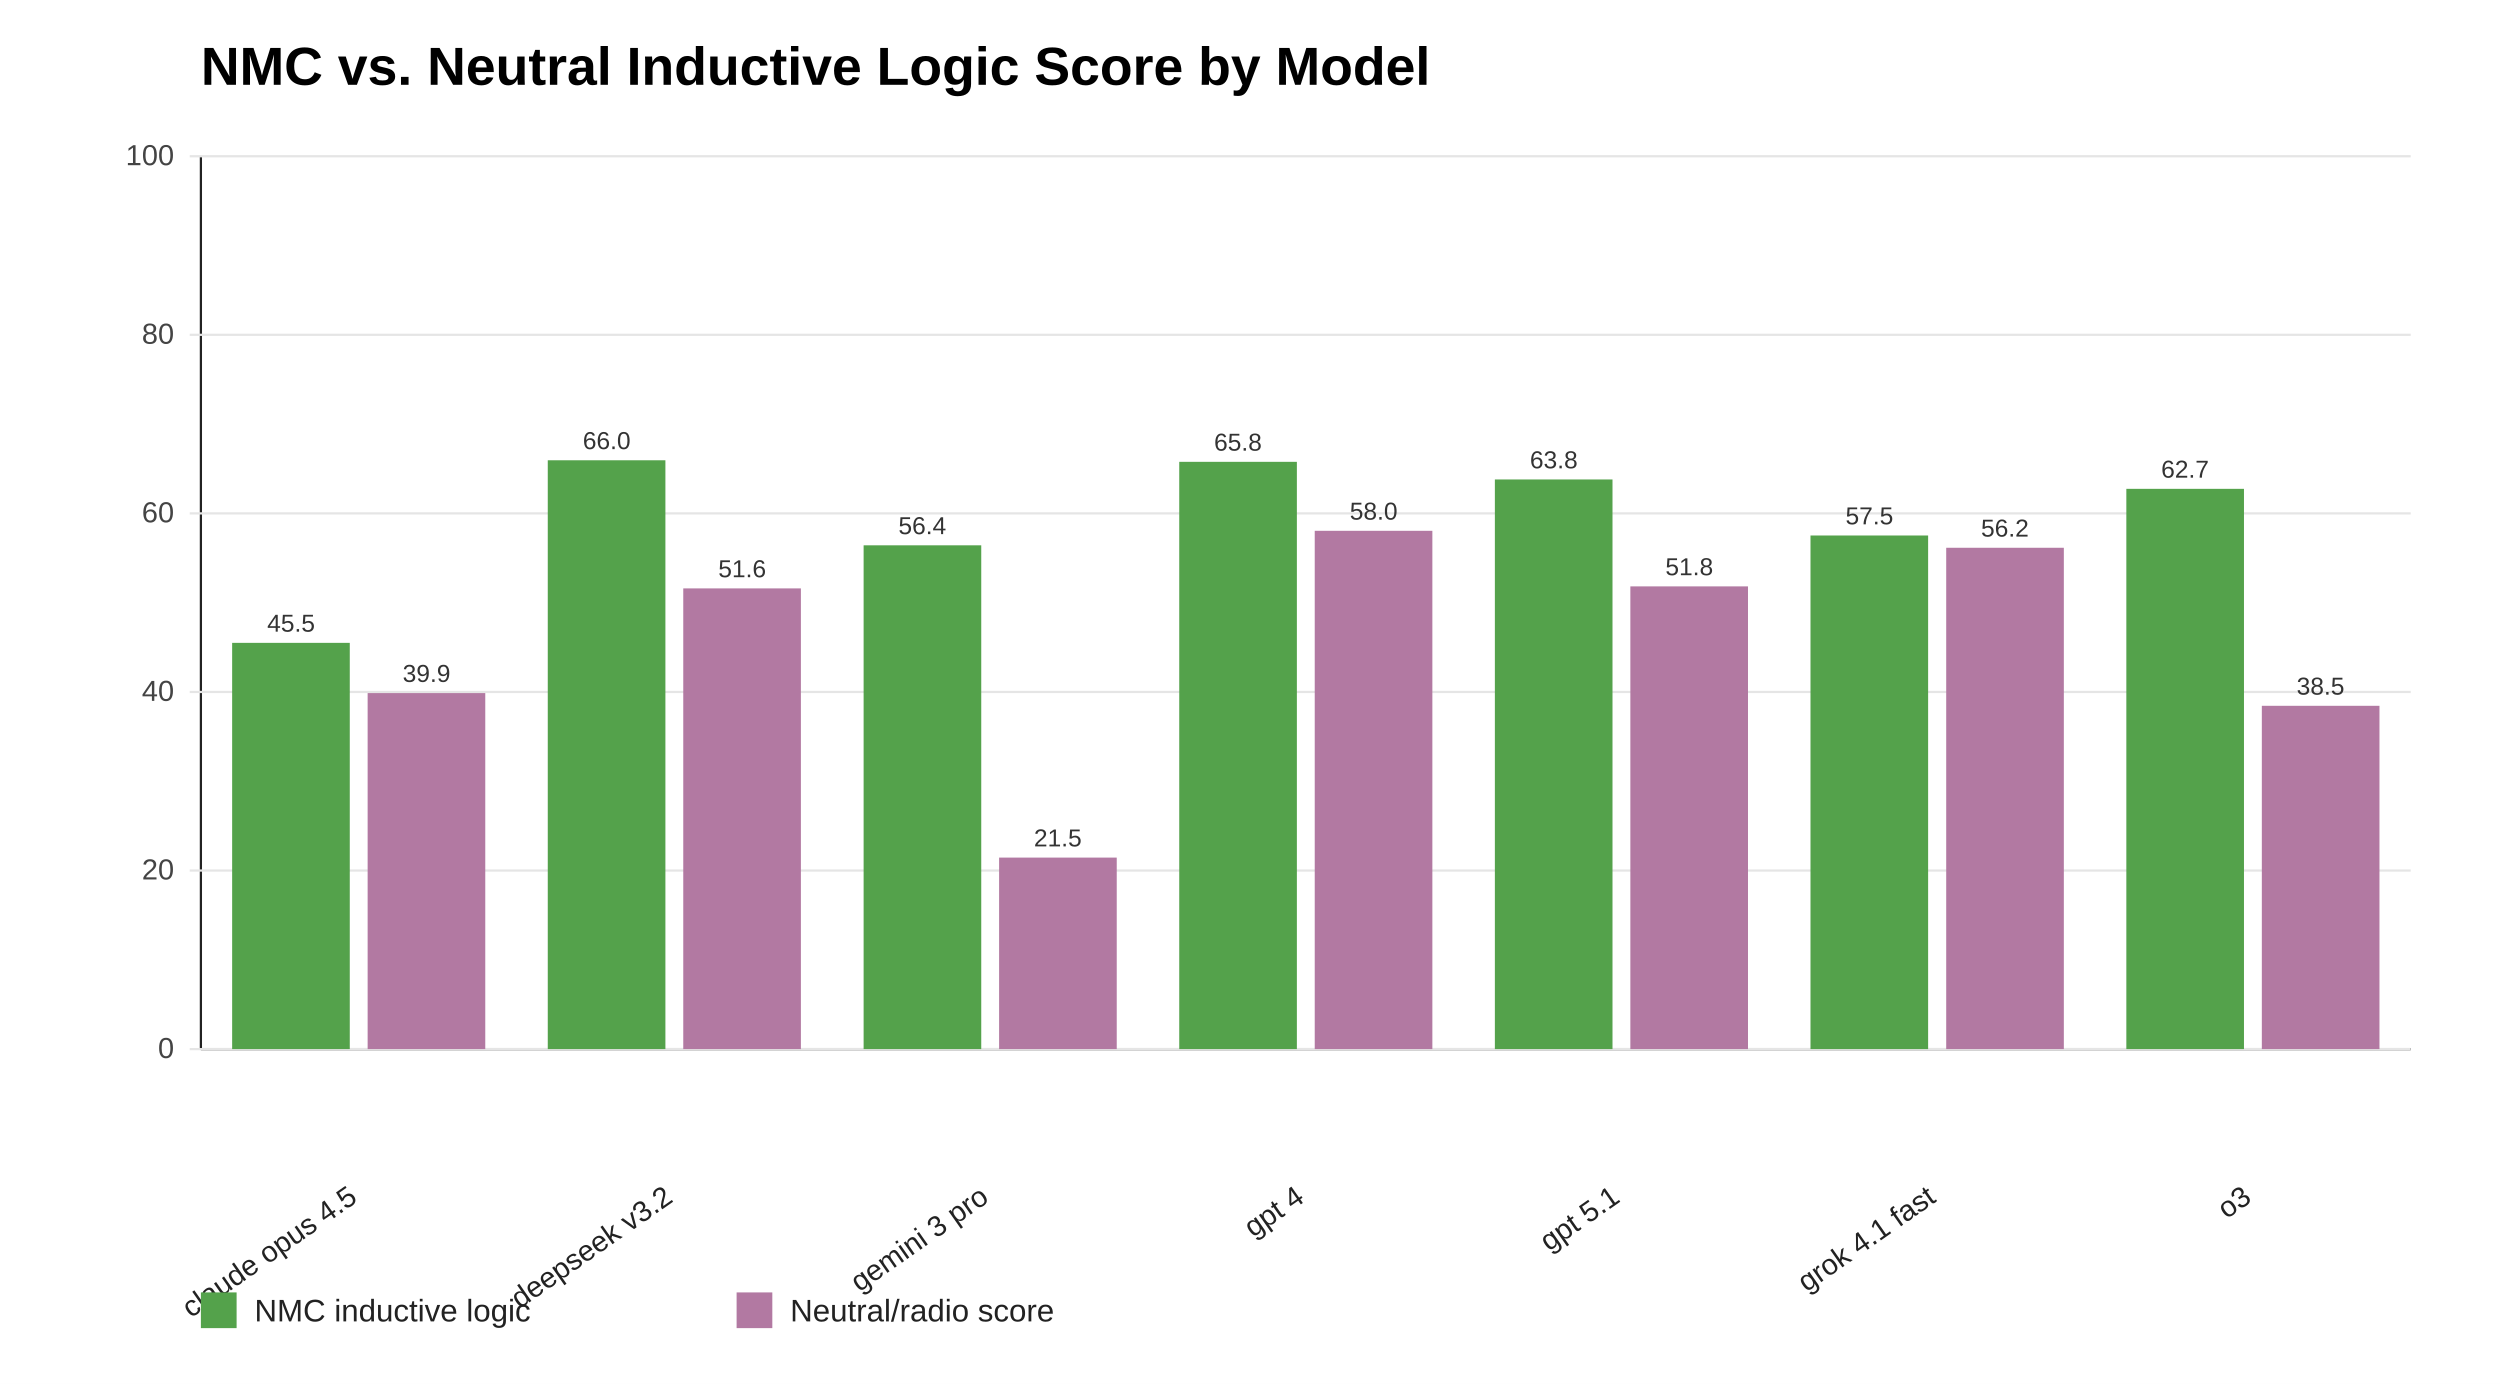
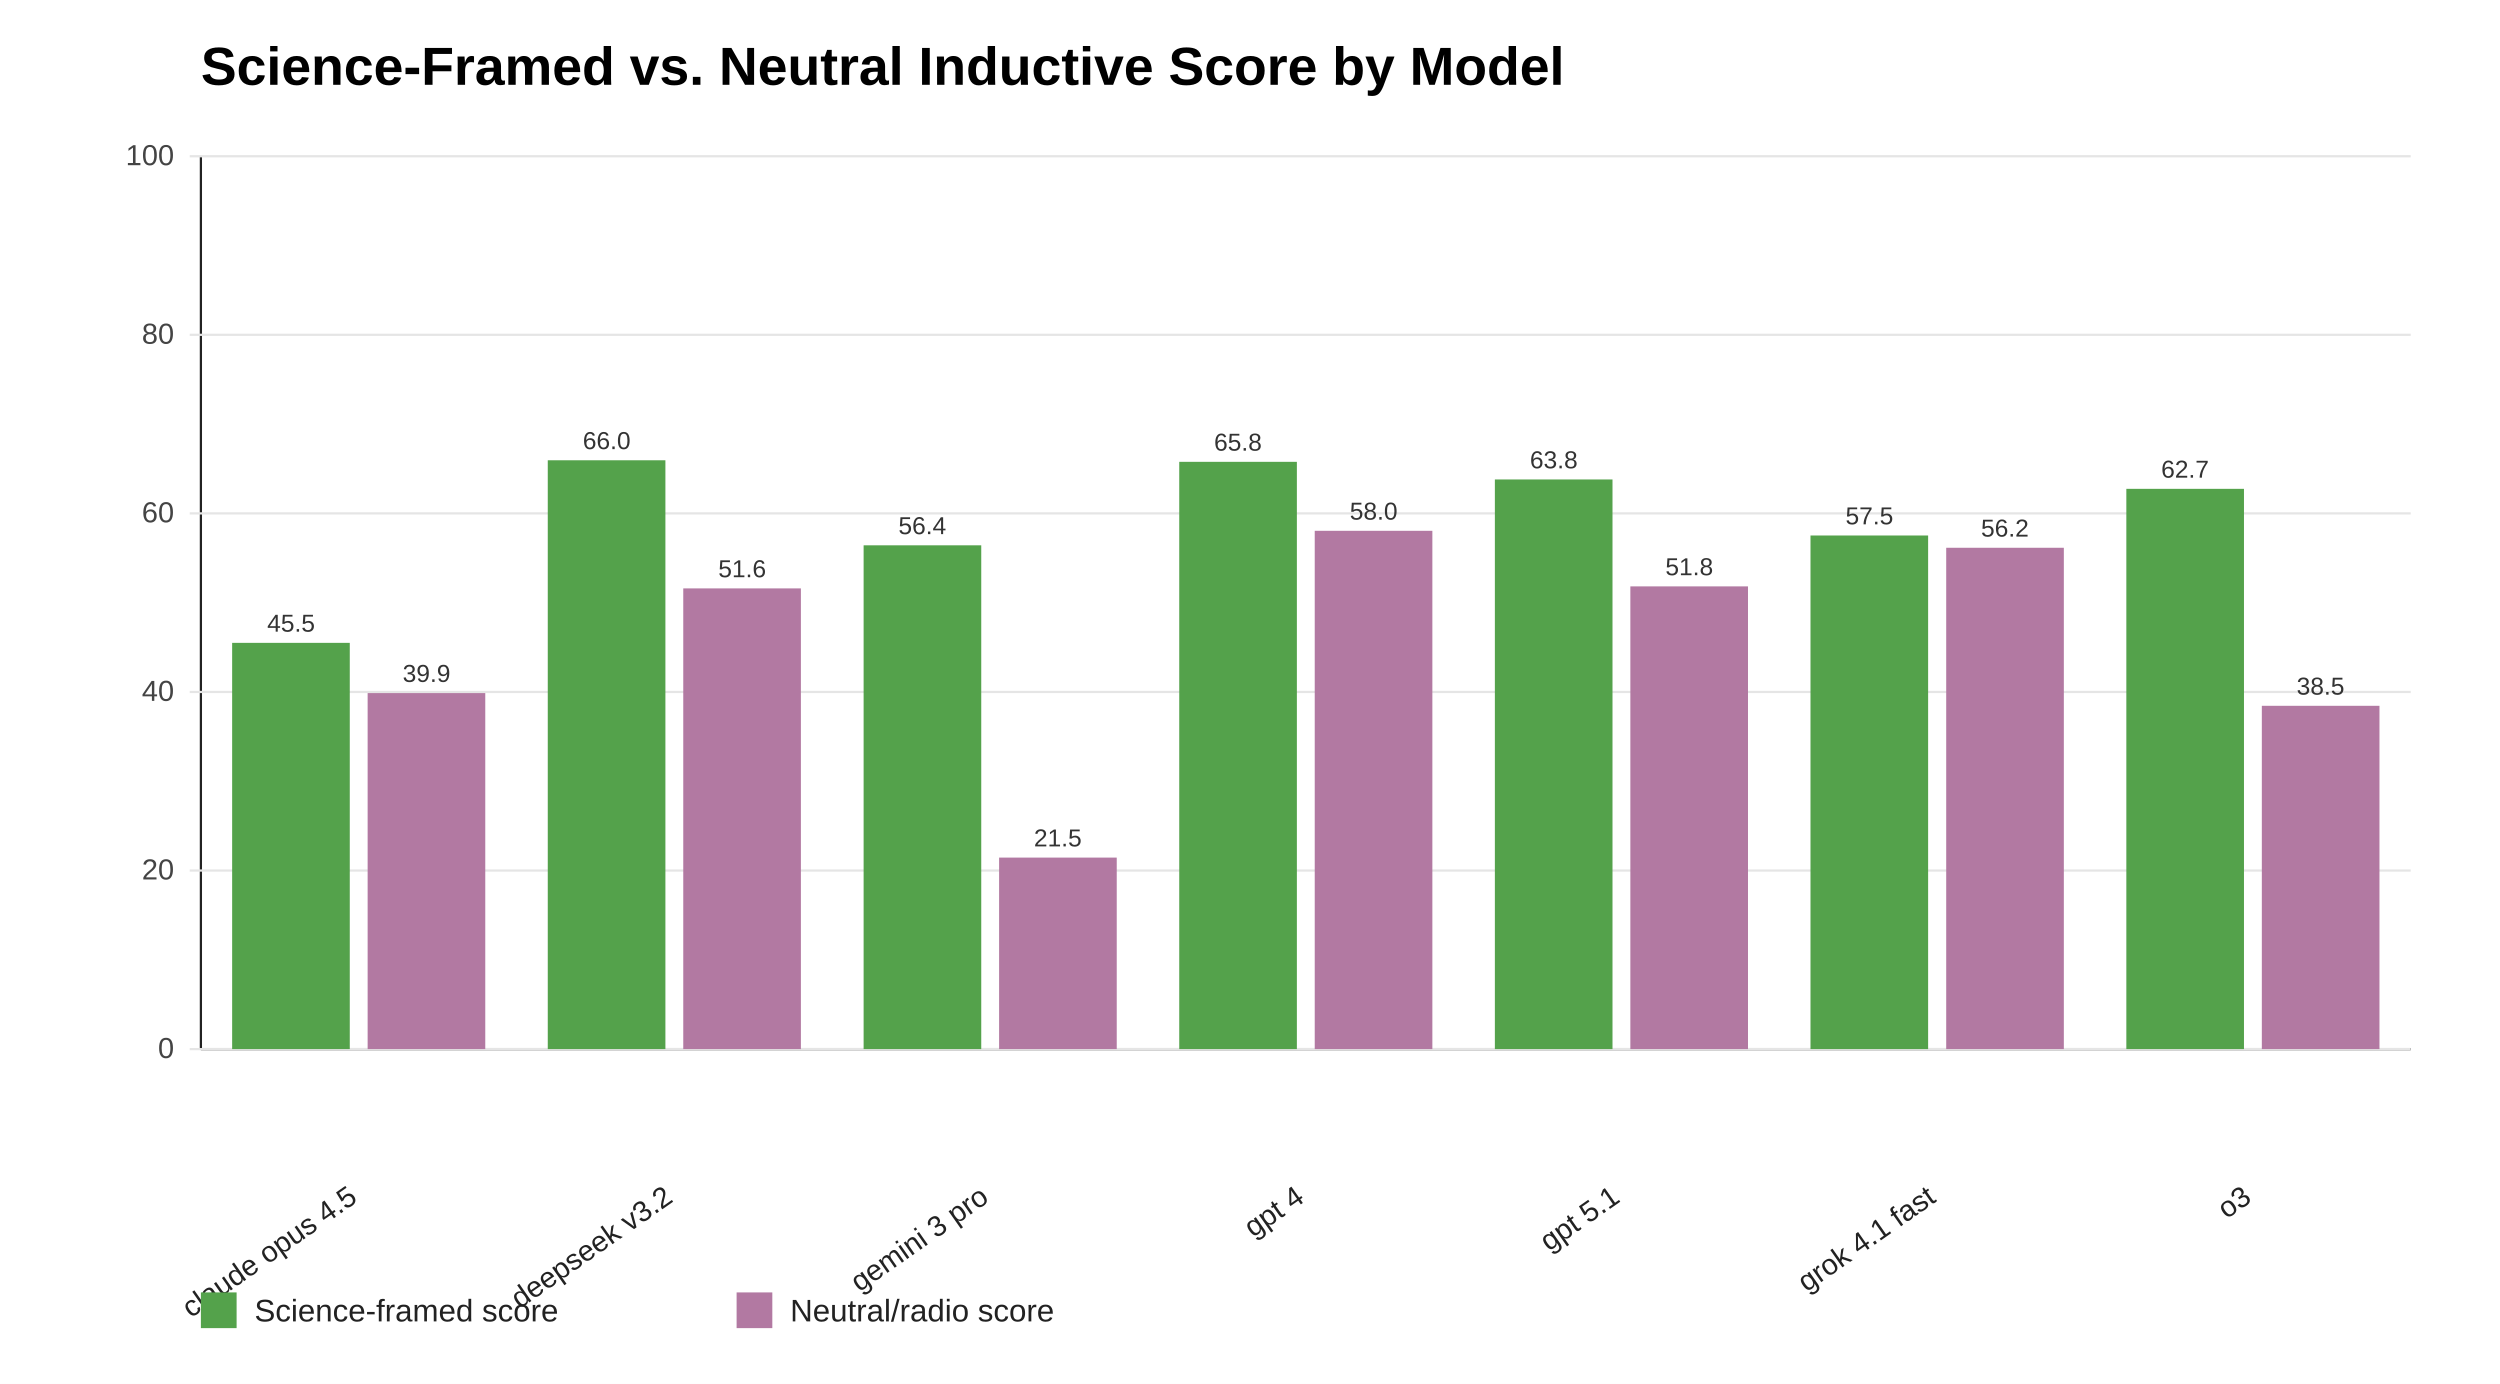
<svg xmlns="http://www.w3.org/2000/svg" width="1120" height="620" viewBox="0 0 1120 620">
  <rect width="100%" height="100%" fill="white" />
-   <text x="90" y="38" font-family="Arial" font-size="24" font-weight="700">NMC vs. Neutral Inductive Logic Score by Model</text>
+   <text x="90" y="38" font-family="Arial" font-size="24" font-weight="700">Science-Framed vs. Neutral Inductive Score by Model</text>
  <line x1="90" y1="470" x2="1080" y2="470" stroke="#222" stroke-width="1" />
  <line x1="90" y1="70" x2="90" y2="470" stroke="#222" stroke-width="1" />
  <line x1="85" y1="470.0" x2="1080" y2="470.0" stroke="#e5e5e5" stroke-width="1" />
  <text x="78" y="474.0" text-anchor="end" font-family="Arial" font-size="13" fill="#444">0</text>
  <line x1="85" y1="390.0" x2="1080" y2="390.0" stroke="#e5e5e5" stroke-width="1" />
  <text x="78" y="394.0" text-anchor="end" font-family="Arial" font-size="13" fill="#444">20</text>
  <line x1="85" y1="310.0" x2="1080" y2="310.0" stroke="#e5e5e5" stroke-width="1" />
  <text x="78" y="314.0" text-anchor="end" font-family="Arial" font-size="13" fill="#444">40</text>
  <line x1="85" y1="230.0" x2="1080" y2="230.0" stroke="#e5e5e5" stroke-width="1" />
  <text x="78" y="234.0" text-anchor="end" font-family="Arial" font-size="13" fill="#444">60</text>
  <line x1="85" y1="150.0" x2="1080" y2="150.0" stroke="#e5e5e5" stroke-width="1" />
  <text x="78" y="154.0" text-anchor="end" font-family="Arial" font-size="13" fill="#444">80</text>
  <line x1="85" y1="70.0" x2="1080" y2="70.0" stroke="#e5e5e5" stroke-width="1" />
  <text x="78" y="74.0" text-anchor="end" font-family="Arial" font-size="13" fill="#444">100</text>
  <rect x="104.0" y="288.0" width="52.7" height="182.0" fill="#54A24B" />
  <text x="130.4" y="283.0" text-anchor="middle" font-family="Arial" font-size="11" fill="#333">45.5</text>
  <rect x="164.7" y="310.5" width="52.7" height="159.5" fill="#B279A2" />
  <text x="191.1" y="305.5" text-anchor="middle" font-family="Arial" font-size="11" fill="#333">39.9</text>
  <text x="160.7" y="538" text-anchor="end" transform="rotate(-35 160.7,538)" font-family="Arial" font-size="13" fill="#222">claude opus 4.5</text>
  <rect x="245.4" y="206.2" width="52.7" height="263.8" fill="#54A24B" />
  <text x="271.8" y="201.2" text-anchor="middle" font-family="Arial" font-size="11" fill="#333">66.0</text>
  <rect x="306.1" y="263.6" width="52.7" height="206.4" fill="#B279A2" />
  <text x="332.5" y="258.6" text-anchor="middle" font-family="Arial" font-size="11" fill="#333">51.6</text>
  <text x="302.1" y="538" text-anchor="end" transform="rotate(-35 302.1,538)" font-family="Arial" font-size="13" fill="#222">deepseek v3.2</text>
  <rect x="386.9" y="244.3" width="52.7" height="225.7" fill="#54A24B" />
  <text x="413.2" y="239.3" text-anchor="middle" font-family="Arial" font-size="11" fill="#333">56.4</text>
  <rect x="447.6" y="384.2" width="52.7" height="85.8" fill="#B279A2" />
  <text x="473.9" y="379.2" text-anchor="middle" font-family="Arial" font-size="11" fill="#333">21.5</text>
  <text x="443.6" y="538" text-anchor="end" transform="rotate(-35 443.6,538)" font-family="Arial" font-size="13" fill="#222">gemini 3 pro</text>
  <rect x="528.3" y="206.9" width="52.7" height="263.1" fill="#54A24B" />
  <text x="554.6" y="201.9" text-anchor="middle" font-family="Arial" font-size="11" fill="#333">65.8</text>
  <rect x="589.0" y="237.8" width="52.7" height="232.2" fill="#B279A2" />
  <text x="615.4" y="232.8" text-anchor="middle" font-family="Arial" font-size="11" fill="#333">58.0</text>
  <text x="585.0" y="538" text-anchor="end" transform="rotate(-35 585.0,538)" font-family="Arial" font-size="13" fill="#222">gpt 4</text>
  <rect x="669.7" y="214.8" width="52.7" height="255.2" fill="#54A24B" />
  <text x="696.1" y="209.8" text-anchor="middle" font-family="Arial" font-size="11" fill="#333">63.8</text>
  <rect x="730.4" y="262.7" width="52.7" height="207.3" fill="#B279A2" />
  <text x="756.8" y="257.7" text-anchor="middle" font-family="Arial" font-size="11" fill="#333">51.8</text>
  <text x="726.4" y="538" text-anchor="end" transform="rotate(-35 726.4,538)" font-family="Arial" font-size="13" fill="#222">gpt 5.1</text>
  <rect x="811.1" y="239.9" width="52.7" height="230.1" fill="#54A24B" />
  <text x="837.5" y="234.9" text-anchor="middle" font-family="Arial" font-size="11" fill="#333">57.5</text>
  <rect x="871.9" y="245.4" width="52.7" height="224.6" fill="#B279A2" />
  <text x="898.2" y="240.4" text-anchor="middle" font-family="Arial" font-size="11" fill="#333">56.2</text>
  <text x="867.9" y="538" text-anchor="end" transform="rotate(-35 867.9,538)" font-family="Arial" font-size="13" fill="#222">grok 4.1 fast</text>
  <rect x="952.6" y="219.0" width="52.7" height="251.0" fill="#54A24B" />
  <text x="978.9" y="214.0" text-anchor="middle" font-family="Arial" font-size="11" fill="#333">62.7</text>
  <rect x="1013.3" y="316.2" width="52.7" height="153.8" fill="#B279A2" />
  <text x="1039.6" y="311.2" text-anchor="middle" font-family="Arial" font-size="11" fill="#333">38.5</text>
  <text x="1009.3" y="538" text-anchor="end" transform="rotate(-35 1009.3,538)" font-family="Arial" font-size="13" fill="#222">o3</text>
  <rect x="90" y="579" width="16" height="16" fill="#54A24B" />
-   <text x="114" y="592" font-family="Arial" font-size="14" fill="#222">NMC inductive logic</text>
+   <text x="114" y="592" font-family="Arial" font-size="14" fill="#222">Science-framed score</text>
  <rect x="330" y="579" width="16" height="16" fill="#B279A2" />
  <text x="354" y="592" font-family="Arial" font-size="14" fill="#222">Neutral/radio score</text>
</svg>
